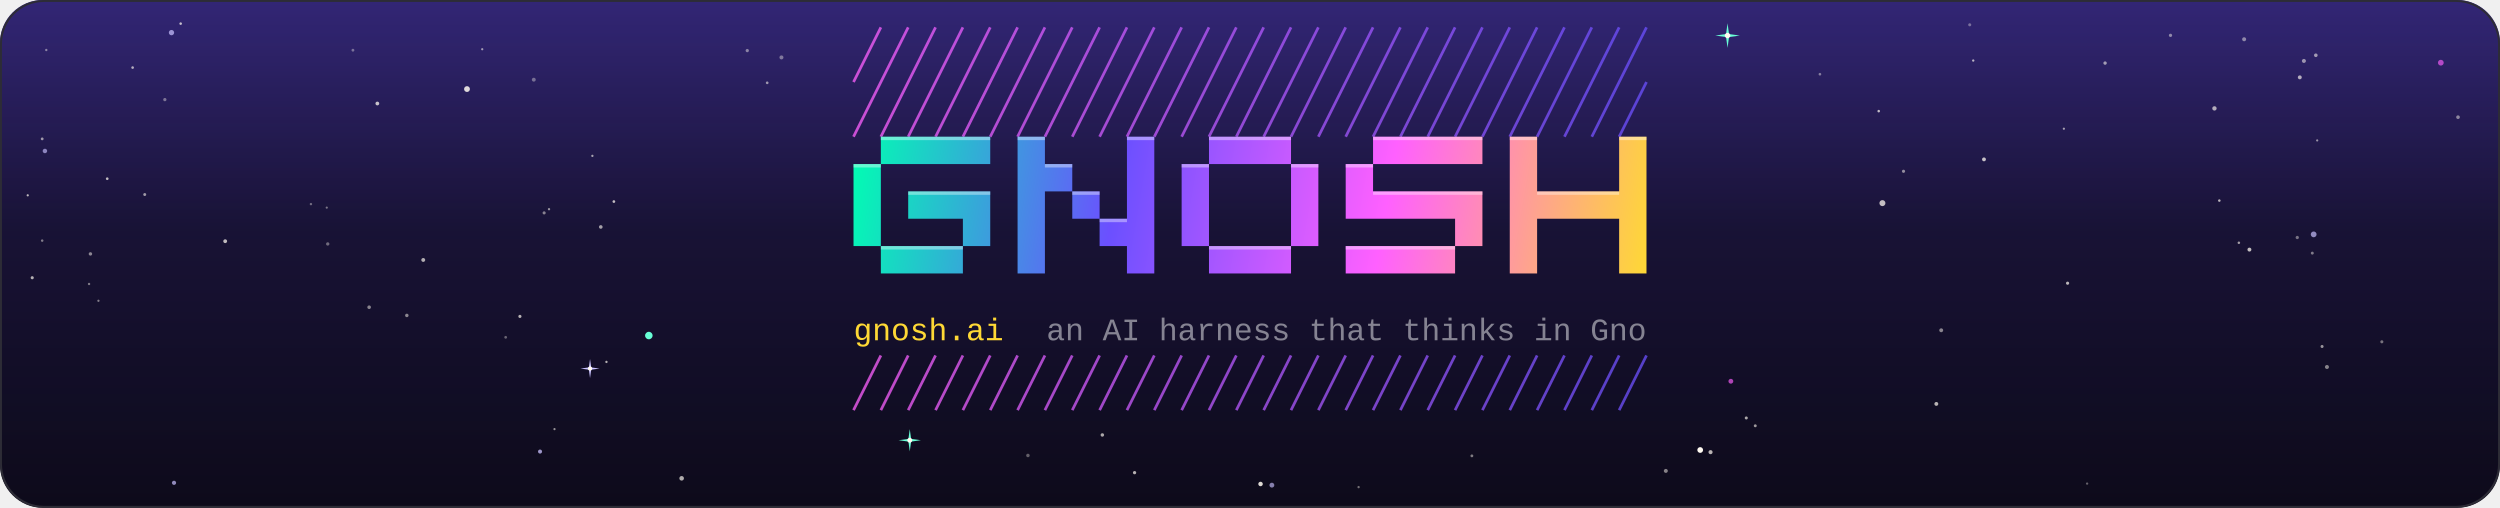
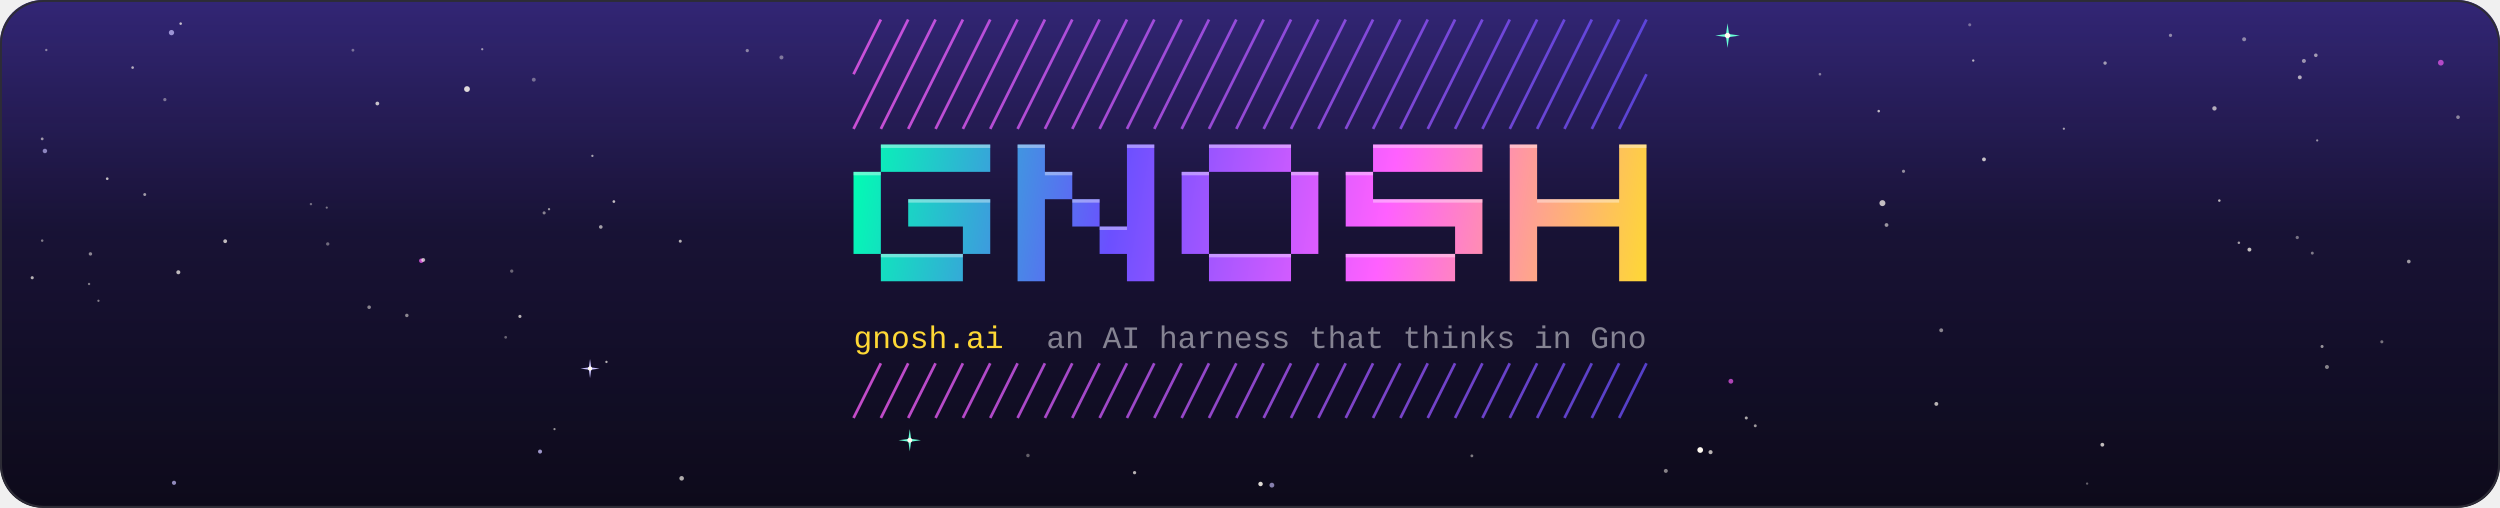
<svg xmlns="http://www.w3.org/2000/svg" viewBox="0 0 1280 260" width="1280" height="260" role="img" aria-label="Gnosh, an AI harness that thinks in Gno">
  <style>
@keyframes tw{0%,100%{opacity:.15}50%{opacity:1}}
.tw{animation:tw 4s ease-in-out infinite}
@media (prefers-reduced-motion:reduce){.tw{animation:none}}
</style>
  <defs>
    <linearGradient id="sky" x1="0" y1="0" x2="0" y2="1">
      <stop offset="0" stop-color="#6B50FF" stop-opacity=".40" />
      <stop offset=".45" stop-color="#6B50FF" stop-opacity=".12" />
      <stop offset="1" stop-color="#6B50FF" stop-opacity="0" />
    </linearGradient>
-     <linearGradient id="word" gradientUnits="userSpaceOnUse" x1="437" y1="70" x2="843" y2="140">
+     <linearGradient id="word" gradientUnits="userSpaceOnUse" x1="437" y1="74" x2="843" y2="144">
      <stop offset="0" stop-color="#00FFB2" />
      <stop offset="0.333" stop-color="#6B50FF" />
      <stop offset="0.667" stop-color="#FF60FF" />
      <stop offset="1" stop-color="#FED835" />
    </linearGradient>
    <linearGradient id="field" gradientUnits="userSpaceOnUse" x1="437" y1="0" x2="843" y2="0">
      <stop offset="0" stop-color="#FF60FF" stop-opacity=".75" />
      <stop offset="1" stop-color="#6B50FF" stop-opacity=".75" />
    </linearGradient>
    <clipPath id="frame">
      <rect width="1280" height="260" rx="22" />
    </clipPath>
  </defs>
  <g clip-path="url(#frame)">
    <rect width="1280" height="260" fill="#0D0A1A" />
    <rect width="1280" height="260" fill="url(#sky)" />
    <circle cx="1176.2" cy="121.6" r="0.84" fill="#FFFAF1" opacity="0.42" />
    <circle cx="1010.3" cy="31.0" r="0.60" fill="#FFFAF1" opacity="0.67" />
    <g class="tw" style="animation-delay:-2.39s" transform="translate(884.5 18.2)">
      <path d="M0 -6.3L0.76 -0.76L6.3 0L0.76 0.76L0 6.3L-0.76 0.76L-6.3 0L-0.76 -0.76z" fill="#68FFD6" />
      <circle r="1.39" fill="#FFFAF1" />
    </g>
    <circle cx="87.8" cy="16.7" r="1.36" fill="#C9C1FF" opacity="0.71" />
    <circle cx="303.3" cy="79.8" r="0.59" fill="#FFFAF1" opacity="0.61" />
    <circle cx="1185.7" cy="28.3" r="0.93" fill="#FFFAF1" opacity="0.56" />
    <circle cx="45.6" cy="145.4" r="0.60" fill="#FFFAF1" opacity="0.47" />
    <circle cx="92.5" cy="12.1" r="0.66" fill="#FFFAF1" opacity="0.72" />
    <circle cx="74.1" cy="99.6" r="0.76" fill="#FFFAF1" opacity="0.58" />
    <circle cx="258.9" cy="172.7" r="0.71" fill="#FFFAF1" opacity="0.36" />
    <circle cx="526.3" cy="233.2" r="0.90" fill="#FFFAF1" opacity="0.35" />
    <circle cx="651.2" cy="248.4" r="1.25" fill="#C9C1FF" opacity="0.64" />
    <circle cx="349.0" cy="244.9" r="1.18" fill="#FFFAF1" opacity="0.67" />
    <circle cx="1258.5" cy="60.0" r="0.94" fill="#FFFAF1" opacity="0.48" />
    <circle cx="382.6" cy="25.9" r="0.84" fill="#FFFAF1" opacity="0.45" class="tw" style="animation-delay:-3.09s;animation-duration:4.8s" />
    <circle cx="580.9" cy="242.0" r="0.84" fill="#FFFAF1" opacity="0.70" />
    <circle cx="239.1" cy="45.6" r="1.49" fill="#FFFAF1" opacity="0.85" />
    <circle cx="208.3" cy="161.5" r="0.89" fill="#FFFAF1" opacity="0.51" />
    <circle cx="67.9" cy="34.6" r="0.68" fill="#FFFAF1" opacity="0.65" class="tw" style="animation-delay:-1.26s;animation-duration:4.2s" />
    <circle cx="1151.7" cy="127.8" r="1.01" fill="#FFFAF1" opacity="0.74" />
    <circle cx="167.8" cy="124.9" r="0.86" fill="#FFFAF1" opacity="0.38" />
    <circle cx="276.5" cy="231.2" r="1.04" fill="#C9C1FF" opacity="0.76" />
    <circle cx="84.4" cy="51.0" r="0.84" fill="#FFFAF1" opacity="0.40" />
    <g class="tw" style="animation-delay:-2.88s" transform="translate(465.8 225.4)">
      <path d="M0 -5.7L0.69 -0.69L5.7 0L0.69 0.69L0 5.7L-0.69 0.69L-5.7 0L-0.69 -0.69z" fill="#68FFD6" />
      <circle r="1.26" fill="#FFFAF1" />
    </g>
    <circle cx="753.6" cy="233.4" r="0.73" fill="#FFFAF1" opacity="0.47" />
    <circle cx="50.4" cy="154.0" r="0.58" fill="#FFFAF1" opacity="0.47" />
    <circle cx="180.7" cy="25.7" r="0.73" fill="#FFFAF1" opacity="0.37" class="tw" style="animation-delay:-0.39s;animation-duration:5.4s" />
    <circle cx="1191.4" cy="187.9" r="1.03" fill="#FFFAF1" opacity="0.49" />
    <circle cx="115.3" cy="123.5" r="0.98" fill="#FFFAF1" opacity="0.73" class="tw" style="animation-delay:-3.84s;animation-duration:3.7s" />
    <circle cx="46.3" cy="130.0" r="0.88" fill="#FFFAF1" opacity="0.50" />
    <circle cx="23.7" cy="25.6" r="0.61" fill="#FFFAF1" opacity="0.45" class="tw" style="animation-delay:-1.67s;animation-duration:3.4s" />
    <circle cx="1188.9" cy="177.4" r="0.78" fill="#FFFAF1" opacity="0.57" />
    <circle cx="400.1" cy="29.4" r="1.03" fill="#FFFAF1" opacity="0.40" />
    <circle cx="993.9" cy="169.1" r="1.00" fill="#FFFAF1" opacity="0.50" class="tw" style="animation-delay:-1.45s;animation-duration:3.4s" />
    <circle cx="189.0" cy="157.3" r="0.93" fill="#FFFAF1" opacity="0.49" />
    <circle cx="1183.9" cy="129.6" r="0.75" fill="#FFFAF1" opacity="0.45" />
    <circle cx="961.9" cy="56.9" r="0.66" fill="#FFFAF1" opacity="0.72" />
    <circle cx="273.3" cy="40.8" r="1.00" fill="#FFFAF1" opacity="0.37" />
    <circle cx="89.1" cy="247.2" r="1.07" fill="#C9C1FF" opacity="0.70" />
    <circle cx="278.6" cy="109.0" r="0.80" fill="#FFFAF1" opacity="0.48" />
    <circle cx="1068.6" cy="247.6" r="0.59" fill="#FFFAF1" opacity="0.36" />
    <circle cx="1111.3" cy="18.1" r="0.84" fill="#FFFAF1" opacity="0.47" class="tw" style="animation-delay:-1.16s;animation-duration:3.4s" />
    <circle cx="1008.5" cy="12.7" r="0.78" fill="#FFFAF1" opacity="0.36" />
    <circle cx="1056.7" cy="65.9" r="0.57" fill="#FFFAF1" opacity="0.60" />
    <circle cx="1219.5" cy="175.0" r="0.79" fill="#FFFAF1" opacity="0.42" />
    <circle cx="21.6" cy="123.2" r="0.64" fill="#FFFAF1" opacity="0.46" />
    <circle cx="963.8" cy="104.0" r="1.54" fill="#FFFAF1" opacity="0.74" />
    <circle cx="1136.3" cy="102.7" r="0.65" fill="#FFFAF1" opacity="0.70" />
    <circle cx="16.5" cy="142.2" r="0.80" fill="#FFFAF1" opacity="0.68" />
    <circle cx="1249.7" cy="32.1" r="1.48" fill="#FF60FF" opacity="0.64" />
    <circle cx="314.3" cy="103.2" r="0.70" fill="#FFFAF1" opacity="0.74" />
    <circle cx="1186.4" cy="71.9" r="0.56" fill="#FFFAF1" opacity="0.55" />
    <circle cx="54.9" cy="91.5" r="0.69" fill="#FFFAF1" opacity="0.72" />
    <circle cx="283.9" cy="219.7" r="0.57" fill="#FFFAF1" opacity="0.56" />
    <circle cx="875.8" cy="231.5" r="1.05" fill="#FFFAF1" opacity="0.71" />
-     <circle cx="564.4" cy="222.7" r="0.89" fill="#FFFAF1" opacity="0.65" />
-     <circle cx="1058.6" cy="145.0" r="0.81" fill="#FFFAF1" opacity="0.71" />
-     <circle cx="332.2" cy="171.8" r="1.92" fill="#68FFD6" opacity="1.00" />
-     <circle cx="392.8" cy="42.4" r="0.69" fill="#FFFAF1" opacity="0.55" class="tw" style="animation-delay:-1.04s;animation-duration:3.1s" />
-     <circle cx="14.2" cy="100.0" r="0.57" fill="#FFFAF1" opacity="0.72" class="tw" style="animation-delay:-0.89s;animation-duration:3.8s" />
-     <circle cx="695.6" cy="249.4" r="0.60" fill="#FFFAF1" opacity="0.42" />
-     <circle cx="1184.6" cy="120.0" r="1.48" fill="#C9C1FF" opacity="0.69" />
-     <circle cx="1146.3" cy="124.3" r="0.65" fill="#FFFAF1" opacity="0.60" class="tw" style="animation-delay:-0.94s;animation-duration:5.9s" />
-     <circle cx="1177.5" cy="39.6" r="1.01" fill="#FFFAF1" opacity="0.65" />
+     <circle cx="965.9" cy="115.2" r="0.97" fill="#FFFAF1" opacity="0.57" />
+     <circle cx="215.7" cy="133.5" r="1.15" fill="#FF60FF" opacity="0.73" />
+     <circle cx="1076.4" cy="227.7" r="0.98" fill="#FFFAF1" opacity="0.74" />
+     <circle cx="262.0" cy="138.8" r="0.85" fill="#FFFAF1" opacity="0.36" />
+     <circle cx="1233.3" cy="133.9" r="0.95" fill="#FFFAF1" opacity="0.58" class="tw" style="animation-delay:-1.04s;animation-duration:3.1s" />
+     <circle cx="91.3" cy="139.4" r="1.03" fill="#FFFAF1" opacity="0.72" class="tw" style="animation-delay:-0.89s;animation-duration:3.8s" />
+     <circle cx="348.3" cy="123.5" r="0.77" fill="#FFFAF1" opacity="0.68" />
+     <circle cx="1146.3" cy="124.3" r="0.65" fill="#FFFAF1" opacity="0.60" />
+     <circle cx="1177.5" cy="39.6" r="1.01" fill="#FFFAF1" opacity="0.65" class="tw" style="animation-delay:-0.94s;animation-duration:5.9s" />
    <circle cx="23.0" cy="77.3" r="1.15" fill="#C9C1FF" opacity="0.64" />
    <circle cx="931.8" cy="38.0" r="0.68" fill="#FFFAF1" opacity="0.43" />
    <circle cx="266.2" cy="162.0" r="0.81" fill="#FFFAF1" opacity="0.69" />
-     <g class="tw" style="animation-delay:-3.48s" transform="translate(302.1 188.7)">
+     <g class="tw" style="animation-delay:-0.53s" transform="translate(302.1 188.7)">
      <path d="M0 -4.9L0.59 -0.59L4.9 0L0.59 0.59L0 4.9L-0.59 0.59L-4.9 0L-0.59 -0.59z" fill="#C9C1FF" />
      <circle r="1.09" fill="#FFFAF1" />
    </g>
    <circle cx="1133.8" cy="55.5" r="1.12" fill="#FFFAF1" opacity="0.65" />
    <circle cx="310.5" cy="185.3" r="0.60" fill="#FFFAF1" opacity="0.68" />
    <circle cx="167.3" cy="106.3" r="0.56" fill="#FFFAF1" opacity="0.43" />
    <circle cx="870.5" cy="230.4" r="1.47" fill="#FFFAF1" opacity="1.00" />
    <circle cx="246.9" cy="25.2" r="0.57" fill="#FFFAF1" opacity="0.57" />
    <circle cx="193.2" cy="53.0" r="0.97" fill="#FFFAF1" opacity="0.75" />
    <circle cx="1179.6" cy="31.2" r="1.03" fill="#FFFAF1" opacity="0.53" />
    <circle cx="974.6" cy="87.7" r="0.81" fill="#FFFAF1" opacity="0.52" />
-     <circle cx="894.1" cy="214.0" r="0.78" fill="#FFFAF1" opacity="0.65" class="tw" style="animation-delay:-0.61s;animation-duration:5.5s" />
-     <circle cx="216.7" cy="133.1" r="1.00" fill="#FFFAF1" opacity="0.67" />
+     <circle cx="894.1" cy="214.0" r="0.78" fill="#FFFAF1" opacity="0.65" />
+     <circle cx="216.7" cy="133.1" r="1.00" fill="#FFFAF1" opacity="0.67" class="tw" style="animation-delay:-0.61s;animation-duration:5.5s" />
    <circle cx="898.7" cy="218.0" r="0.75" fill="#FFFAF1" opacity="0.59" />
    <circle cx="645.4" cy="247.8" r="1.15" fill="#FFFAF1" opacity="0.86" />
    <circle cx="991.4" cy="206.8" r="1.00" fill="#FFFAF1" opacity="0.70" />
    <circle cx="886.2" cy="195.2" r="1.24" fill="#FF60FF" opacity="0.66" />
    <circle cx="1015.8" cy="81.6" r="0.99" fill="#FFFAF1" opacity="0.75" />
    <circle cx="1149.0" cy="20.1" r="1.03" fill="#FFFAF1" opacity="0.47" />
    <circle cx="281.1" cy="107.1" r="0.59" fill="#FFFAF1" opacity="0.56" />
    <circle cx="159.2" cy="104.5" r="0.61" fill="#FFFAF1" opacity="0.39" />
    <circle cx="307.6" cy="116.2" r="0.93" fill="#FFFAF1" opacity="0.61" />
    <circle cx="21.6" cy="71.1" r="0.72" fill="#FFFAF1" opacity="0.57" />
    <circle cx="1077.8" cy="32.3" r="0.87" fill="#FFFAF1" opacity="0.57" />
    <circle cx="852.9" cy="241.1" r="1.02" fill="#FFFAF1" opacity="0.50" />
-     <path d="M437 42L451 14M451 42L465 14M465 42L479 14M479 42L493 14M493 42L507 14M507 42L521 14M521 42L535 14M535 42L549 14M549 42L563 14M563 42L577 14M577 42L591 14M591 42L605 14M605 42L619 14M619 42L633 14M633 42L647 14M647 42L661 14M661 42L675 14M675 42L689 14M689 42L703 14M703 42L717 14M717 42L731 14M731 42L745 14M745 42L759 14M759 42L773 14M773 42L787 14M787 42L801 14M801 42L815 14M815 42L829 14M829 42L843 14M437 70L451 42M451 70L465 42M465 70L479 42M479 70L493 42M493 70L507 42M507 70L521 42M521 70L535 42M535 70L549 42M549 70L563 42M563 70L577 42M577 70L591 42M591 70L605 42M605 70L619 42M619 70L633 42M633 70L647 42M647 70L661 42M661 70L675 42M675 70L689 42M689 70L703 42M703 70L717 42M717 70L731 42M731 70L745 42M745 70L759 42M759 70L773 42M773 70L787 42M787 70L801 42M801 70L815 42M815 70L829 42M829 70L843 42M437 210L451 182M451 210L465 182M465 210L479 182M479 210L493 182M493 210L507 182M507 210L521 182M521 210L535 182M535 210L549 182M549 210L563 182M563 210L577 182M577 210L591 182M591 210L605 182M605 210L619 182M619 210L633 182M633 210L647 182M647 210L661 182M661 210L675 182M675 210L689 182M689 210L703 182M703 210L717 182M717 210L731 182M731 210L745 182M745 210L759 182M759 210L773 182M773 210L787 182M787 210L801 182M801 210L815 182M815 210L829 182M829 210L843 182" stroke="url(#field)" stroke-width="1.4" fill="none" />
-     <text x="437" y="174.2" font-family="SFMono-Regular,Menlo,Consolas,'Liberation Mono','DejaVu Sans Mono',monospace" font-size="16" fill="#FED835">gnosh.ai</text>
-     <text x="843" y="174.2" text-anchor="end" font-family="SFMono-Regular,Menlo,Consolas,'Liberation Mono','DejaVu Sans Mono',monospace" font-size="16" fill="#858392">an AI harness that thinks in Gno</text>
-     <path d="M451 70h56v14h-56zM521 70h14v14h-14zM577 70h14v14h-14zM619 70h42v14h-42zM703 70h56v14h-56zM773 70h14v14h-14zM829 70h14v14h-14zM437 84h14v14h-14zM521 84h28v14h-28zM577 84h14v14h-14zM605 84h14v14h-14zM661 84h14v14h-14zM689 84h14v14h-14zM773 84h14v14h-14zM829 84h14v14h-14zM437 98h14v14h-14zM465 98h42v14h-42zM521 98h14v14h-14zM549 98h14v14h-14zM577 98h14v14h-14zM605 98h14v14h-14zM661 98h14v14h-14zM689 98h70v14h-70zM773 98h70v14h-70zM437 112h14v14h-14zM493 112h14v14h-14zM521 112h14v14h-14zM563 112h28v14h-28zM605 112h14v14h-14zM661 112h14v14h-14zM745 112h14v14h-14zM773 112h14v14h-14zM829 112h14v14h-14zM451 126h42v14h-42zM521 126h14v14h-14zM577 126h14v14h-14zM619 126h42v14h-42zM689 126h56v14h-56zM773 126h14v14h-14zM829 126h14v14h-14z" fill="url(#word)" />
-     <path d="M451 70h56v1.75h-56zM521 70h14v1.75h-14zM577 70h14v1.75h-14zM619 70h42v1.75h-42zM703 70h56v1.75h-56zM773 70h14v1.75h-14zM829 70h14v1.75h-14zM437 84h14v1.75h-14zM535 84h14v1.75h-14zM605 84h14v1.75h-14zM661 84h14v1.75h-14zM689 84h14v1.75h-14zM465 98h42v1.75h-42zM549 98h14v1.75h-14zM703 98h56v1.75h-56zM787 98h42v1.75h-42zM563 112h14v1.75h-14zM451 126h42v1.75h-42zM619 126h42v1.75h-42zM689 126h56v1.75h-56z" fill="#fff" opacity=".38" />
+     <path d="M437 38L451 10M451 38L465 10M465 38L479 10M479 38L493 10M493 38L507 10M507 38L521 10M521 38L535 10M535 38L549 10M549 38L563 10M563 38L577 10M577 38L591 10M591 38L605 10M605 38L619 10M619 38L633 10M633 38L647 10M647 38L661 10M661 38L675 10M675 38L689 10M689 38L703 10M703 38L717 10M717 38L731 10M731 38L745 10M745 38L759 10M759 38L773 10M773 38L787 10M787 38L801 10M801 38L815 10M815 38L829 10M829 38L843 10M437 66L451 38M451 66L465 38M465 66L479 38M479 66L493 38M493 66L507 38M507 66L521 38M521 66L535 38M535 66L549 38M549 66L563 38M563 66L577 38M577 66L591 38M591 66L605 38M605 66L619 38M619 66L633 38M633 66L647 38M647 66L661 38M661 66L675 38M675 66L689 38M689 66L703 38M703 66L717 38M717 66L731 38M731 66L745 38M745 66L759 38M759 66L773 38M773 66L787 38M787 66L801 38M801 66L815 38M815 66L829 38M829 66L843 38M437 214L451 186M451 214L465 186M465 214L479 186M479 214L493 186M493 214L507 186M507 214L521 186M521 214L535 186M535 214L549 186M549 214L563 186M563 214L577 186M577 214L591 186M591 214L605 186M605 214L619 186M619 214L633 186M633 214L647 186M647 214L661 186M661 214L675 186M675 214L689 186M689 214L703 186M703 214L717 186M717 214L731 186M731 214L745 186M745 214L759 186M759 214L773 186M773 214L787 186M787 214L801 186M801 214L815 186M815 214L829 186M829 214L843 186" stroke="url(#field)" stroke-width="1.4" fill="none" />
+     <text x="437" y="178.2" font-family="SFMono-Regular,Menlo,Consolas,'Liberation Mono','DejaVu Sans Mono',monospace" font-size="16" fill="#FED835">gnosh.ai</text>
+     <text x="843" y="178.2" text-anchor="end" font-family="SFMono-Regular,Menlo,Consolas,'Liberation Mono','DejaVu Sans Mono',monospace" font-size="16" fill="#858392">an AI harness that thinks in Gno</text>
+     <path d="M451 74h56v14h-56zM521 74h14v14h-14zM577 74h14v14h-14zM619 74h42v14h-42zM703 74h56v14h-56zM773 74h14v14h-14zM829 74h14v14h-14zM437 88h14v14h-14zM521 88h28v14h-28zM577 88h14v14h-14zM605 88h14v14h-14zM661 88h14v14h-14zM689 88h14v14h-14zM773 88h14v14h-14zM829 88h14v14h-14zM437 102h14v14h-14zM465 102h42v14h-42zM521 102h14v14h-14zM549 102h14v14h-14zM577 102h14v14h-14zM605 102h14v14h-14zM661 102h14v14h-14zM689 102h70v14h-70zM773 102h70v14h-70zM437 116h14v14h-14zM493 116h14v14h-14zM521 116h14v14h-14zM563 116h28v14h-28zM605 116h14v14h-14zM661 116h14v14h-14zM745 116h14v14h-14zM773 116h14v14h-14zM829 116h14v14h-14zM451 130h42v14h-42zM521 130h14v14h-14zM577 130h14v14h-14zM619 130h42v14h-42zM689 130h56v14h-56zM773 130h14v14h-14zM829 130h14v14h-14z" fill="url(#word)" />
+     <path d="M451 74h56v1.75h-56zM521 74h14v1.75h-14zM577 74h14v1.75h-14zM619 74h42v1.75h-42zM703 74h56v1.75h-56zM773 74h14v1.75h-14zM829 74h14v1.75h-14zM437 88h14v1.75h-14zM535 88h14v1.75h-14zM605 88h14v1.75h-14zM661 88h14v1.75h-14zM689 88h14v1.75h-14zM465 102h42v1.75h-42zM549 102h14v1.75h-14zM703 102h56v1.75h-56zM787 102h42v1.75h-42zM563 116h14v1.75h-14zM451 130h42v1.75h-42zM619 130h42v1.75h-42zM689 130h56v1.75h-56z" fill="#fff" opacity=".38" />
  </g>
  <rect x=".5" y=".5" width="1279" height="259" rx="22" fill="none" stroke="#2D2C36" />
</svg>
